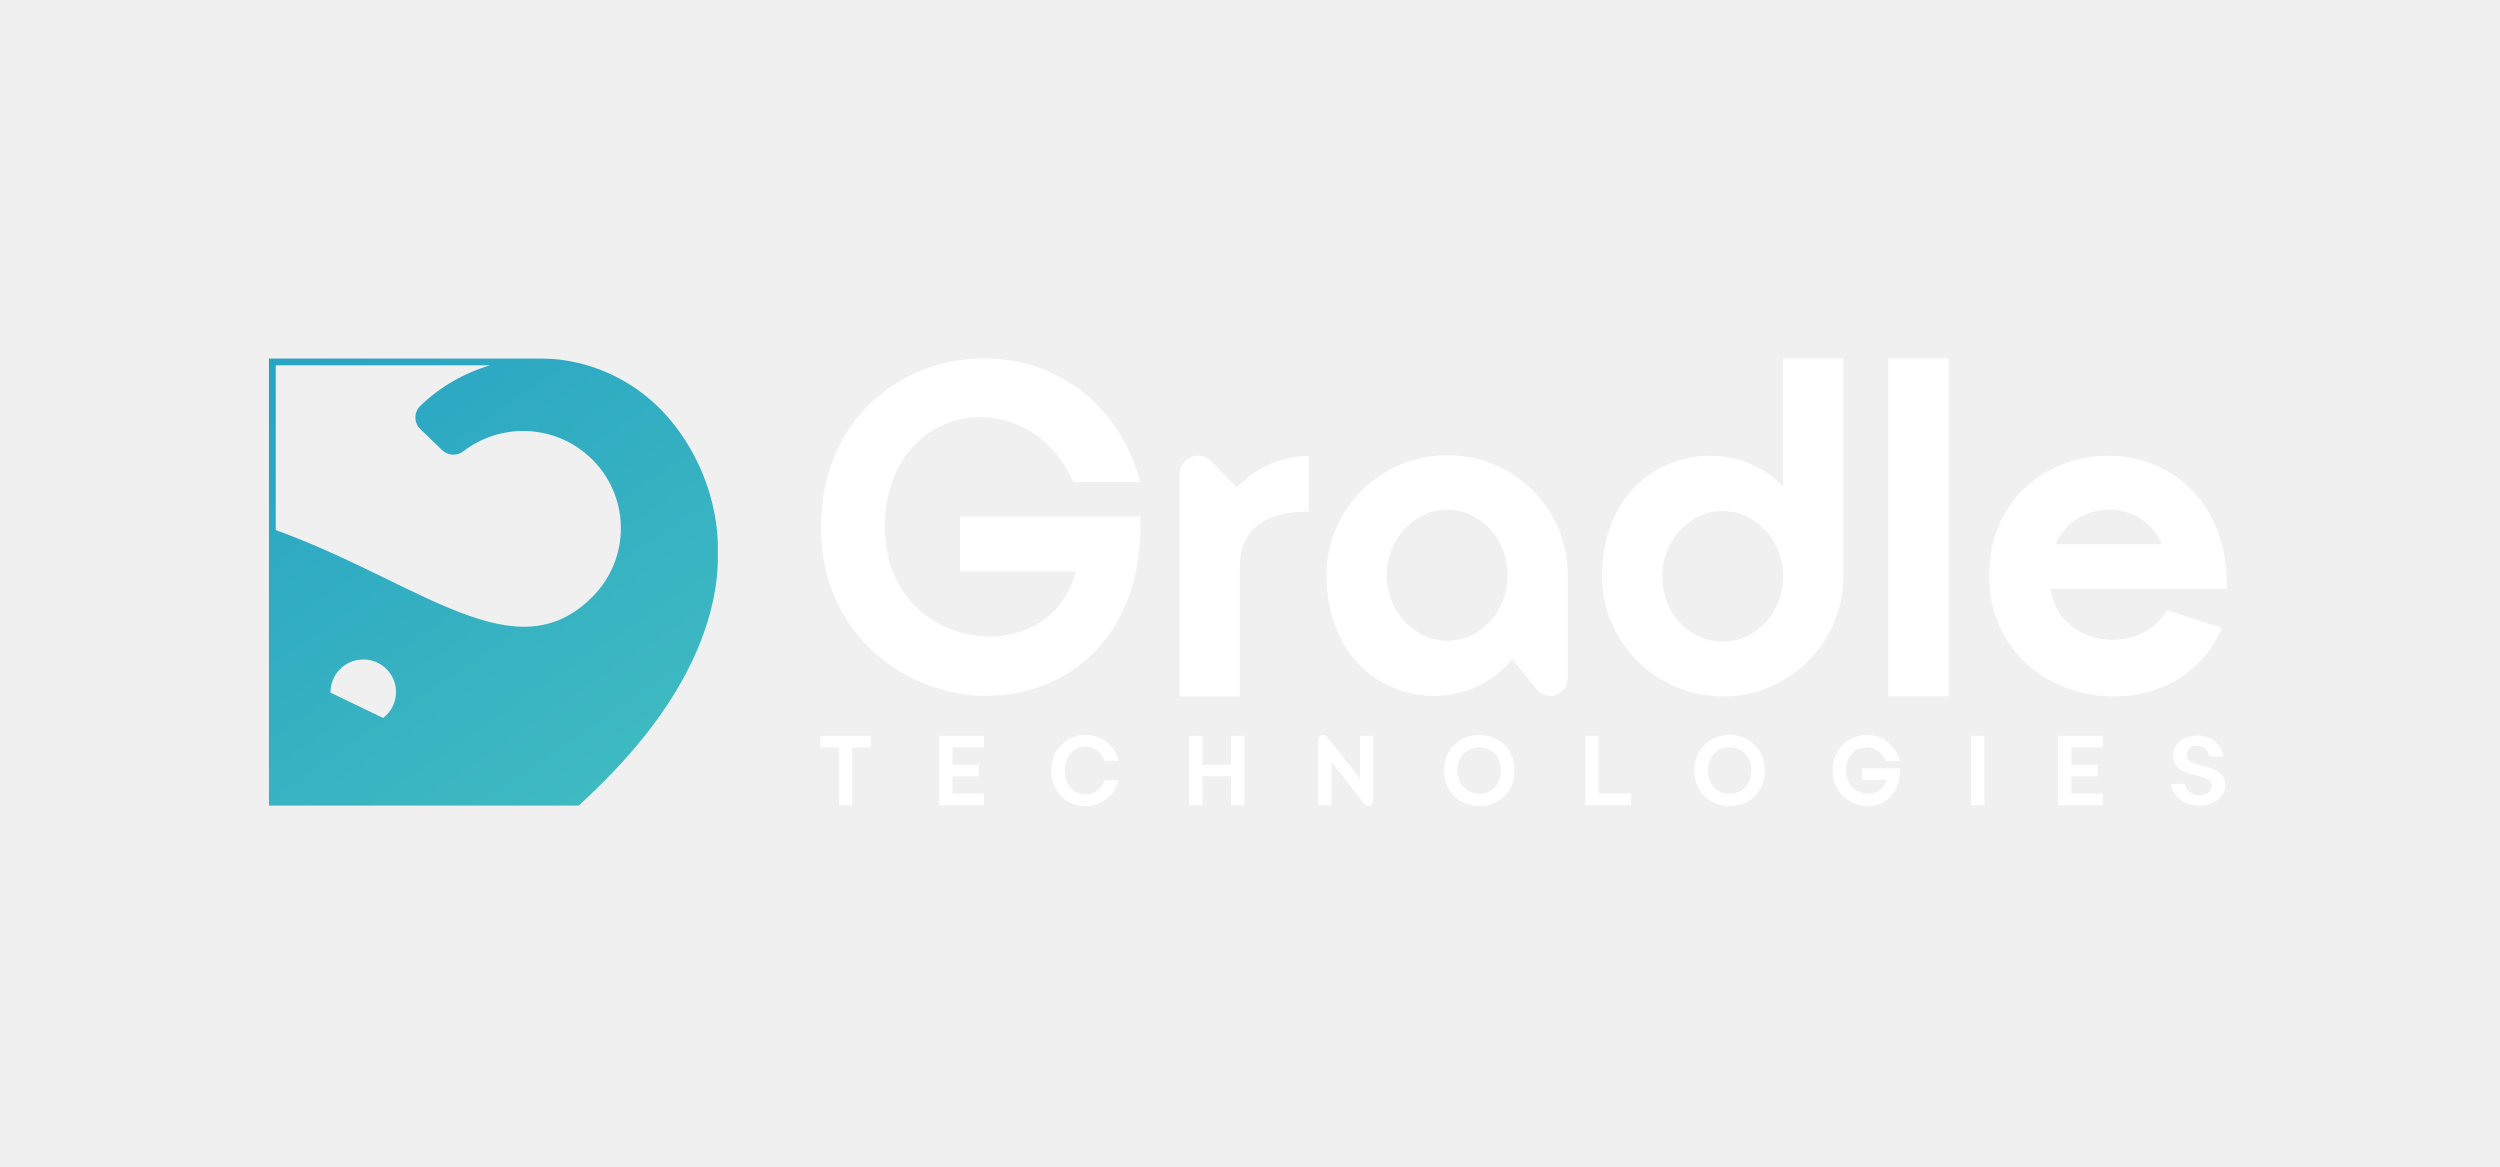
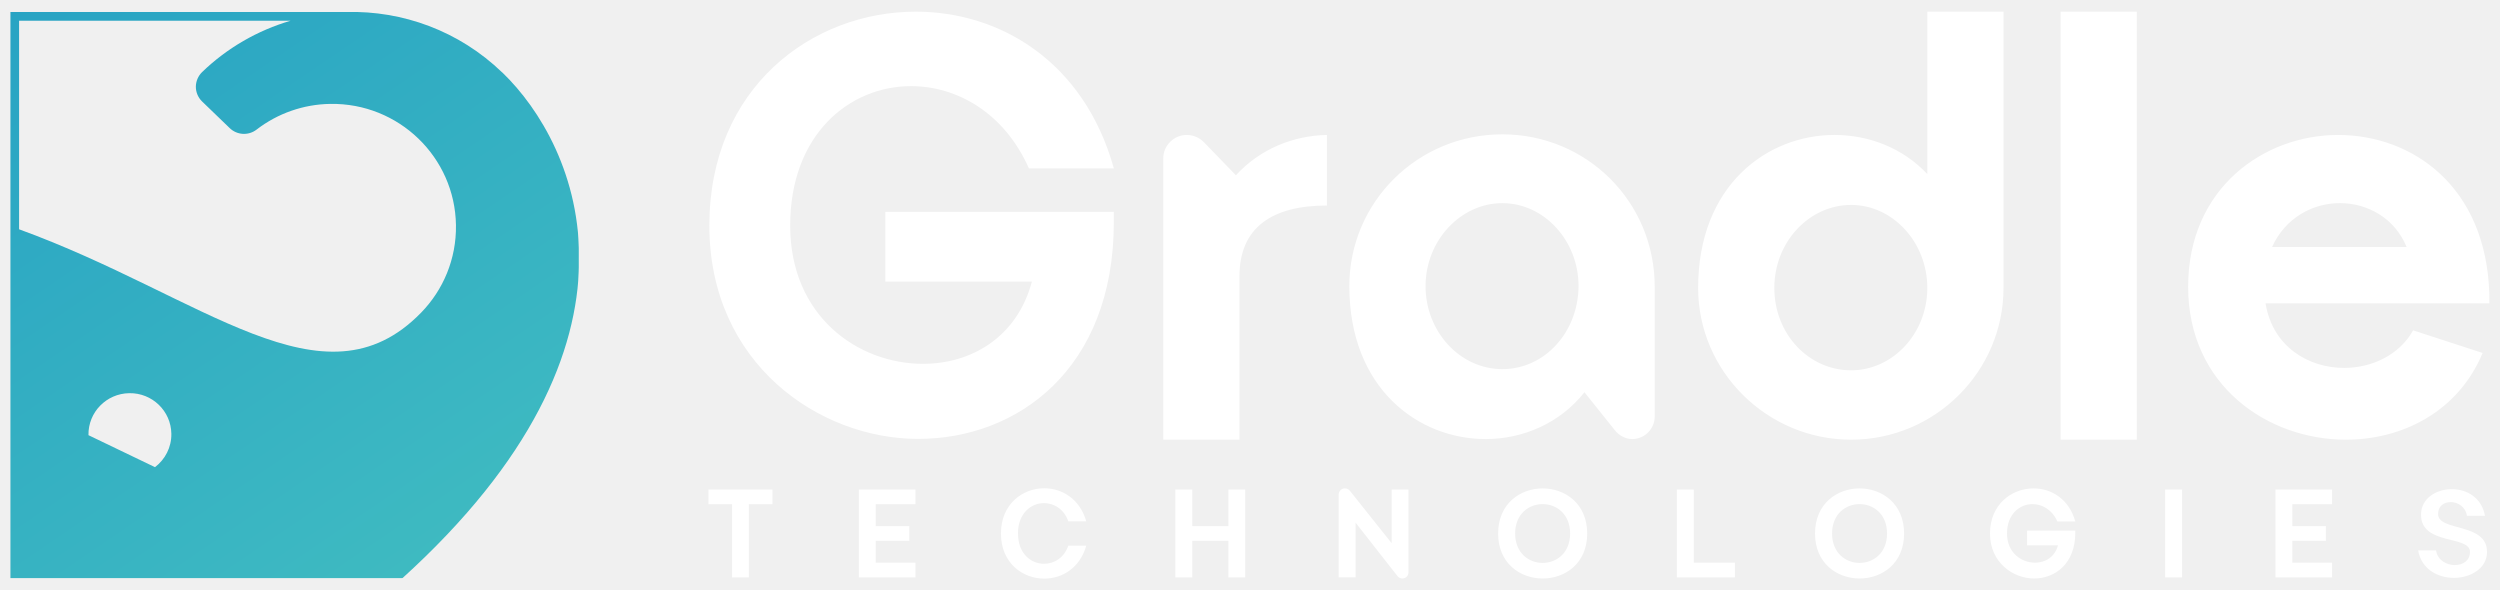
- <svg xmlns="http://www.w3.org/2000/svg" width="600" height="280" fill="none" viewBox="0 0 600 280">
-   <mask id="mask0_4061_24871" width="109" height="108" x="64" y="86" maskUnits="userSpaceOnUse" style="mask-type:luminance">
-     <path fill="#fff" d="M172.291 86H64.5v107.347h107.785V86z" />
-   </mask>
-   <g mask="url(#mask0_4061_24871)">
-     <path fill="url(#paint1_linear_4061_24871)" fill-rule="evenodd" d="M157.798 97.487h-.018c-8.219-7.926-18.929-11.741-29.538-11.47a.1.1 0 0 0-.065 0 65 65 0 0 0-1.073-.011H64.506v107.483h74.203c49.931-45.216 33.434-82.176 19.089-96.002M91.944 172.31l-12.613-6.066v-.023c-.071-4.323 3.398-7.873 7.739-7.938 4.34-.071 7.916 3.372 7.976 7.696.041 2.575-1.186 4.872-3.102 6.331m50.447-29.288c-18.513 19-41.326-3.142-76.213-15.81v-39.54h51.473a40.66 40.66 0 0 0-16.77 9.727 3.95 3.95 0 0 0-1.192 2.787c0 1.051.427 2.055 1.186 2.794l5.236 5.049a3.9 3.9 0 0 0 5.1.278 23.44 23.44 0 0 1 13.977-4.867c12.952-.201 23.62 10.082 23.815 22.975.101 6.443-2.431 12.319-6.612 16.607" clip-rule="evenodd" />
-   </g>
-   <path fill="#fff" d="M524.781 181.222c0 3.408 9.281 1.571 9.281 7.193 0 3.119-3.084 4.932-6.292 4.932-3.013 0-6.126-1.618-6.772-5.215h3.398c.284 1.86 1.986 2.787 3.54 2.787 1.553 0 2.894-.832 2.894-2.504 0-3.195-9.281-1.169-9.281-7.051 0-3.072 2.87-4.837 5.835-4.837 2.799 0 5.646 1.547 6.292 5.049h-3.422c-.26-1.713-1.725-2.598-3.083-2.598-1.246 0-2.39.738-2.39 2.238zm-20.092-1.837h-7.537v4.146h6.363v2.788h-6.363v4.146h7.537v2.787H493.95v-16.655h10.739zm-28.44 13.867h-3.208v-16.655h3.208zm-29.384-8.865h9.139v.408c0 5.906-3.879 8.67-7.822 8.67s-8.35-3-8.35-8.528 4.116-8.552 8.255-8.552c3.35 0 6.725 1.978 7.917 6.266h-3.398c-.979-2.215-2.87-3.29-4.715-3.29-2.461 0-4.833 1.932-4.833 5.576s2.728 5.528 5.314 5.528c1.915 0 3.753-1.046 4.352-3.29h-5.859zm-40.205.55c0-5.694 4.234-8.552 8.444-8.552s8.445 2.858 8.445 8.552-4.211 8.528-8.445 8.528-8.444-2.859-8.444-8.528m3.232 0c0 3.714 2.609 5.575 5.212 5.575s5.213-1.861 5.213-5.575-2.61-5.576-5.213-5.576-5.212 1.861-5.212 5.576m-26.217 5.528h7.798v2.787h-11.006v-16.655h3.208zm-37.094-5.528c0-5.694 4.234-8.552 8.444-8.552s8.445 2.858 8.445 8.552-4.21 8.528-8.445 8.528c-4.234 0-8.444-2.859-8.444-8.528m3.226 0c0 3.714 2.609 5.575 5.213 5.575s5.212-1.861 5.212-5.575-2.609-5.576-5.212-5.576c-2.604 0-5.213 1.861-5.213 5.576m-23.411-8.339h3.185v15.721a1.15 1.15 0 0 1-1.151 1.146 1.17 1.17 0 0 1-.907-.431l-7.964-10.152v10.365h-3.208v-15.698c0-.644.527-1.17 1.174-1.17.361 0 .694.166.931.431l7.94 9.958v-10.176zm-30.955-.001h3.184v16.655h-3.184v-6.933h-6.843v6.933h-3.209v-16.655h3.209v6.934h6.843zm-39.885 8.34c0 3.815 2.461 5.74 4.951 5.74 1.892 0 3.778-1.122 4.59-3.431h3.398c-1.198 4.241-4.59 6.243-7.964 6.243-4.116 0-8.207-2.977-8.207-8.552s4.091-8.576 8.207-8.576c3.374 0 6.772 2.026 7.964 6.267h-3.398c-.812-2.31-2.704-3.455-4.619-3.455-2.461 0-4.928 1.954-4.928 5.764zm-19.434-5.552h-7.537v4.146h6.363v2.788h-6.363v4.146h7.537v2.787h-10.739v-16.655h10.739zm-39.244-2.788h12.127v2.788h-4.471v13.867h-3.185v-13.867h-4.471zm270.784-9.455h-14.445V86h14.445zM427.949 86h14.445v52.374c0 15.846-12.975 28.774-28.891 28.774s-29.004-12.922-29.004-28.774c0-19.442 13.088-28.998 25.843-28.998 6.547 0 12.975 2.474 17.607 7.418zm-14.446 67.995c7.899 0 14.446-6.969 14.446-15.621s-6.547-15.733-14.446-15.733-14.558 6.969-14.558 15.733c0 8.765 6.546 15.621 14.558 15.621m-37.235-15.845v24.61c0 2.363-1.922 4.27-4.288 4.27-1.239 0-2.485-.673-3.273-1.683l-5.758-7.193c-4.626 5.847-11.623 8.876-18.733 8.876-12.75 0-25.844-9.555-25.844-28.998 0-15.958 12.975-28.774 29.004-28.774s28.892 12.81 28.892 28.886zm-14.44 0v-.112c0-8.652-6.547-15.733-14.446-15.733s-14.558 7.081-14.558 15.733 6.547 15.734 14.558 15.734c8.012 0 14.333-6.969 14.446-15.622m-64.958-21.131c4.513-4.943 10.834-7.53 17.262-7.642v13.377c-10.383 0-16.586 4.158-16.586 13.377v31.018H283.1v-53.39c0-2.362 2.028-4.382 4.4-4.382 1.24 0 2.372.449 3.274 1.346zm-66.476 6.939h43.331v1.919c0 28.018-18.378 41.123-37.093 41.123s-39.589-14.233-39.589-40.444c0-26.21 19.516-40.556 39.138-40.556 15.881 0 31.875 9.379 37.55 29.713h-16.106c-4.65-10.507-13.61-15.592-22.345-15.592-11.682 0-22.914 9.149-22.914 26.435s12.934 26.211 25.185 26.211c9.073 0 17.808-4.973 20.643-15.592H230.4v-13.217zm289.654 22.455c-2.597 4.689-7.833 7.129-13.081 7.129-6.66 0-13.539-3.934-14.897-12.249h42.43v-1.684c-.563-20.564-14.671-30.232-28.666-30.232s-28.435 10.004-28.435 28.774c0 18.769 15.122 28.998 29.906 28.998 10.698 0 21.301-5.315 25.92-16.442l-13.171-4.288zm-13.87-24.114c5.189 0 10.384 2.811 12.637 8.316H493.31c2.484-5.505 7.673-8.316 12.862-8.316z" />
+ <svg xmlns="http://www.w3.org/2000/svg" width="500" height="118" viewBox="0 0 500 118">
  <defs>
+     <linearGradient id="paint0_linear_4061_24871" x1="158.881" x2="52.632" y1="84.205" y2="183.443" gradientTransform="translate(-65.996 -88.342)scale(1.05493)" gradientUnits="userSpaceOnUse">
+       <stop stop-color="#838383" />
+       <stop offset=".16" stop-color="#232323" />
+       <stop offset=".5" stop-color="#1d1d1d" />
+       <stop offset=".77" />
+       <stop offset="1" stop-color="#838383" />
+     </linearGradient>
    <linearGradient id="paint1_linear_4061_24871" x1="41.675" x2="190.868" y1="43.383" y2="262.735" gradientUnits="userSpaceOnUse">
      <stop stop-color="#209bc4" />
      <stop offset="1" stop-color="#4dc9c0" />
    </linearGradient>
+     <linearGradient id="gradient-1" x1="41.675" x2="190.868" y1="43.383" y2="262.735" gradientUnits="userSpaceOnUse">
+       <stop stop-color="#209bc4" />
+       <stop offset="1" stop-color="#4dc9c0" />
+     </linearGradient>
  </defs>
+   <mask id="mask0_4061_24871" width="109" height="108" x="64" y="86" maskUnits="userSpaceOnUse" style="mask-type:luminance">
+     <path fill="#fff" d="M172.291 86H64.5v107.347h107.785V86z" />
+   </mask>
+   <g mask="url(#mask0_4061_24871)" transform="translate(-65.996 -88.342)scale(1.05493)">
+     <path fill="url(#paint1_linear_4061_24871)" fill-rule="evenodd" d="M157.798 97.487h-.018c-8.219-7.926-18.929-11.741-29.538-11.47a.1.1 0 0 0-.065 0 65 65 0 0 0-1.073-.011H64.506v107.483h74.203c49.931-45.216 33.434-82.176 19.089-96.002M91.944 172.31l-12.613-6.066v-.023c-.071-4.323 3.398-7.873 7.739-7.938 4.34-.071 7.916 3.372 7.976 7.696.041 2.575-1.186 4.872-3.102 6.331m50.447-29.288c-18.513 19-41.326-3.142-76.213-15.81v-39.54h51.473a40.66 40.66 0 0 0-16.77 9.727 3.95 3.95 0 0 0-1.192 2.787c0 1.051.427 2.055 1.186 2.794l5.236 5.049a3.9 3.9 0 0 0 5.1.278 23.44 23.44 0 0 1 13.977-4.867c12.952-.201 23.62 10.082 23.815 22.975.101 6.443-2.431 12.319-6.612 16.607" clip-rule="evenodd" />
+   </g>
+   <mask id="mask-1" width="109" height="108" x="64" y="86" maskUnits="userSpaceOnUse" style="mask-type:luminance">
+     <path fill="#fff" d="M172.291 86H64.5v107.347h107.785V86z" />
+   </mask>
+   <path fill="#fff" d="M487.614 102.784c0 3.595 9.791 1.657 9.791 7.588 0 3.29-3.254 5.203-6.638 5.203-3.179 0-6.463-1.707-7.144-5.501h3.585c.299 1.962 2.095 2.94 3.734 2.94s3.053-.878 3.053-2.642c0-3.37-9.791-1.233-9.791-7.438 0-3.241 3.028-5.103 6.156-5.103 2.952 0 5.956 1.632 6.637 5.326h-3.61c-.274-1.807-1.819-2.74-3.252-2.74-1.314 0-2.521.778-2.521 2.361zm-21.196-1.938h-7.951v4.374h6.712v2.941h-6.712v4.374h7.951v2.94h-11.329v-17.57h11.329zm-30.002 14.629h-3.385v-17.57h3.385zm-30.999-9.352h9.642v.43c0 6.231-4.093 9.146-8.252 9.146s-8.809-3.164-8.809-8.996 4.342-9.022 8.709-9.022c3.534 0 7.094 2.087 8.352 6.61h-3.585c-1.033-2.336-3.028-3.47-4.974-3.47-2.596 0-5.099 2.038-5.099 5.882s2.878 5.832 5.606 5.832c2.02 0 3.959-1.104 4.591-3.471h-6.181zm-42.413.58c0-6.007 4.466-9.022 8.908-9.022s8.909 3.015 8.909 9.022-4.443 8.996-8.909 8.996-8.908-3.016-8.908-8.996m3.409 0c0 3.918 2.753 5.881 5.499 5.881s5.499-1.963 5.499-5.881-2.753-5.882-5.499-5.882-5.499 1.963-5.499 5.882m-27.657 5.832h8.227v2.94h-11.611v-17.57h3.384zm-39.132-5.832c0-6.007 4.467-9.022 8.908-9.022 4.442 0 8.909 3.015 8.909 9.022s-4.441 8.996-8.909 8.996c-4.466 0-8.908-3.016-8.908-8.996m3.404 0c0 3.918 2.752 5.881 5.499 5.881s5.498-1.963 5.498-5.881-2.752-5.882-5.498-5.882-5.499 1.963-5.499 5.882m-24.697-8.797h3.36v16.585a1.213 1.213 0 0 1-1.215 1.208 1.23 1.23 0 0 1-.956-.454l-8.402-10.71v10.934h-3.384v-16.56c0-.679.556-1.234 1.238-1.234.381 0 .732.175.982.455l8.377 10.505V97.9zm-32.656-.001h3.359v17.57h-3.359v-7.314h-7.219v7.314h-3.385v-17.57h3.385v7.315h7.219zm-42.076 8.798c0 4.025 2.596 6.055 5.223 6.055 1.996 0 3.986-1.183 4.842-3.619h3.585c-1.264 4.474-4.842 6.586-8.402 6.586-4.342 0-8.657-3.141-8.657-9.022s4.315-9.047 8.657-9.047c3.56 0 7.144 2.137 8.402 6.611h-3.585c-.856-2.437-2.852-3.645-4.872-3.645-2.597 0-5.199 2.062-5.199 6.081zm-20.501-5.857h-7.951v4.374h6.712v2.941h-6.712v4.374h7.951v2.94h-11.329v-17.57h11.329zm-41.4-2.941h12.793v2.941h-4.717v14.629h-3.36v-14.629h-4.716zm285.659-9.975h-15.239V2.331h15.239zM385.462 2.331h15.239v55.251c0 16.717-13.688 30.355-30.478 30.355-16.791 0-30.598-13.632-30.598-30.355 0-20.51 13.807-30.591 27.263-30.591 6.907 0 13.688 2.61 18.574 7.826zm-15.239 71.73c8.333 0 15.239-7.352 15.239-16.479s-6.906-16.597-15.239-16.597-15.358 7.352-15.358 16.597c0 9.247 6.906 16.479 15.358 16.479m-39.281-16.715v25.962c0 2.493-2.027 4.504-4.523 4.504-1.307 0-2.622-.71-3.453-1.775l-6.074-7.588c-4.88 6.168-12.262 9.363-19.762 9.363-13.451 0-27.264-10.08-27.264-30.591 0-16.834 13.688-30.354 30.597-30.354 16.91 0 30.479 13.513 30.479 30.472zm-15.233 0v-.118c0-9.128-6.907-16.598-15.24-16.598s-15.357 7.47-15.357 16.598 6.906 16.598 15.357 16.598c8.453 0 15.121-7.352 15.24-16.48m-68.526-22.292c4.761-5.215 11.429-7.944 18.21-8.062v14.112c-10.953 0-17.497 4.386-17.497 14.112v32.722h-15.24V31.615c0-2.492 2.14-4.623 4.642-4.623a4.8 4.8 0 0 1 3.454 1.42zm-70.128 7.32h45.711v2.025c0 29.557-19.387 43.382-39.13 43.382s-41.764-15.015-41.764-42.666S162.46 2.331 183.16 2.331c16.753 0 33.626 9.894 39.613 31.345h-16.991c-4.906-11.084-14.358-16.448-23.573-16.448-12.323 0-24.172 9.651-24.172 27.887 0 18.235 13.644 27.651 26.568 27.651 9.571 0 18.786-5.246 21.777-16.449h-29.321V42.374zm305.566 23.689c-2.74 4.946-8.264 7.52-13.8 7.52-7.026 0-14.283-4.15-15.715-12.922h44.761v-1.776c-.594-21.694-15.477-31.893-30.241-31.893s-29.997 10.554-29.997 30.355c0 19.8 15.953 30.591 31.549 30.591 11.285 0 22.471-5.607 27.344-17.345l-13.895-4.524zm-14.632-25.439c5.474 0 10.954 2.965 13.331 8.773h-26.906c2.62-5.808 8.094-8.773 13.568-8.773z" style="stroke-width:1" />
</svg>
